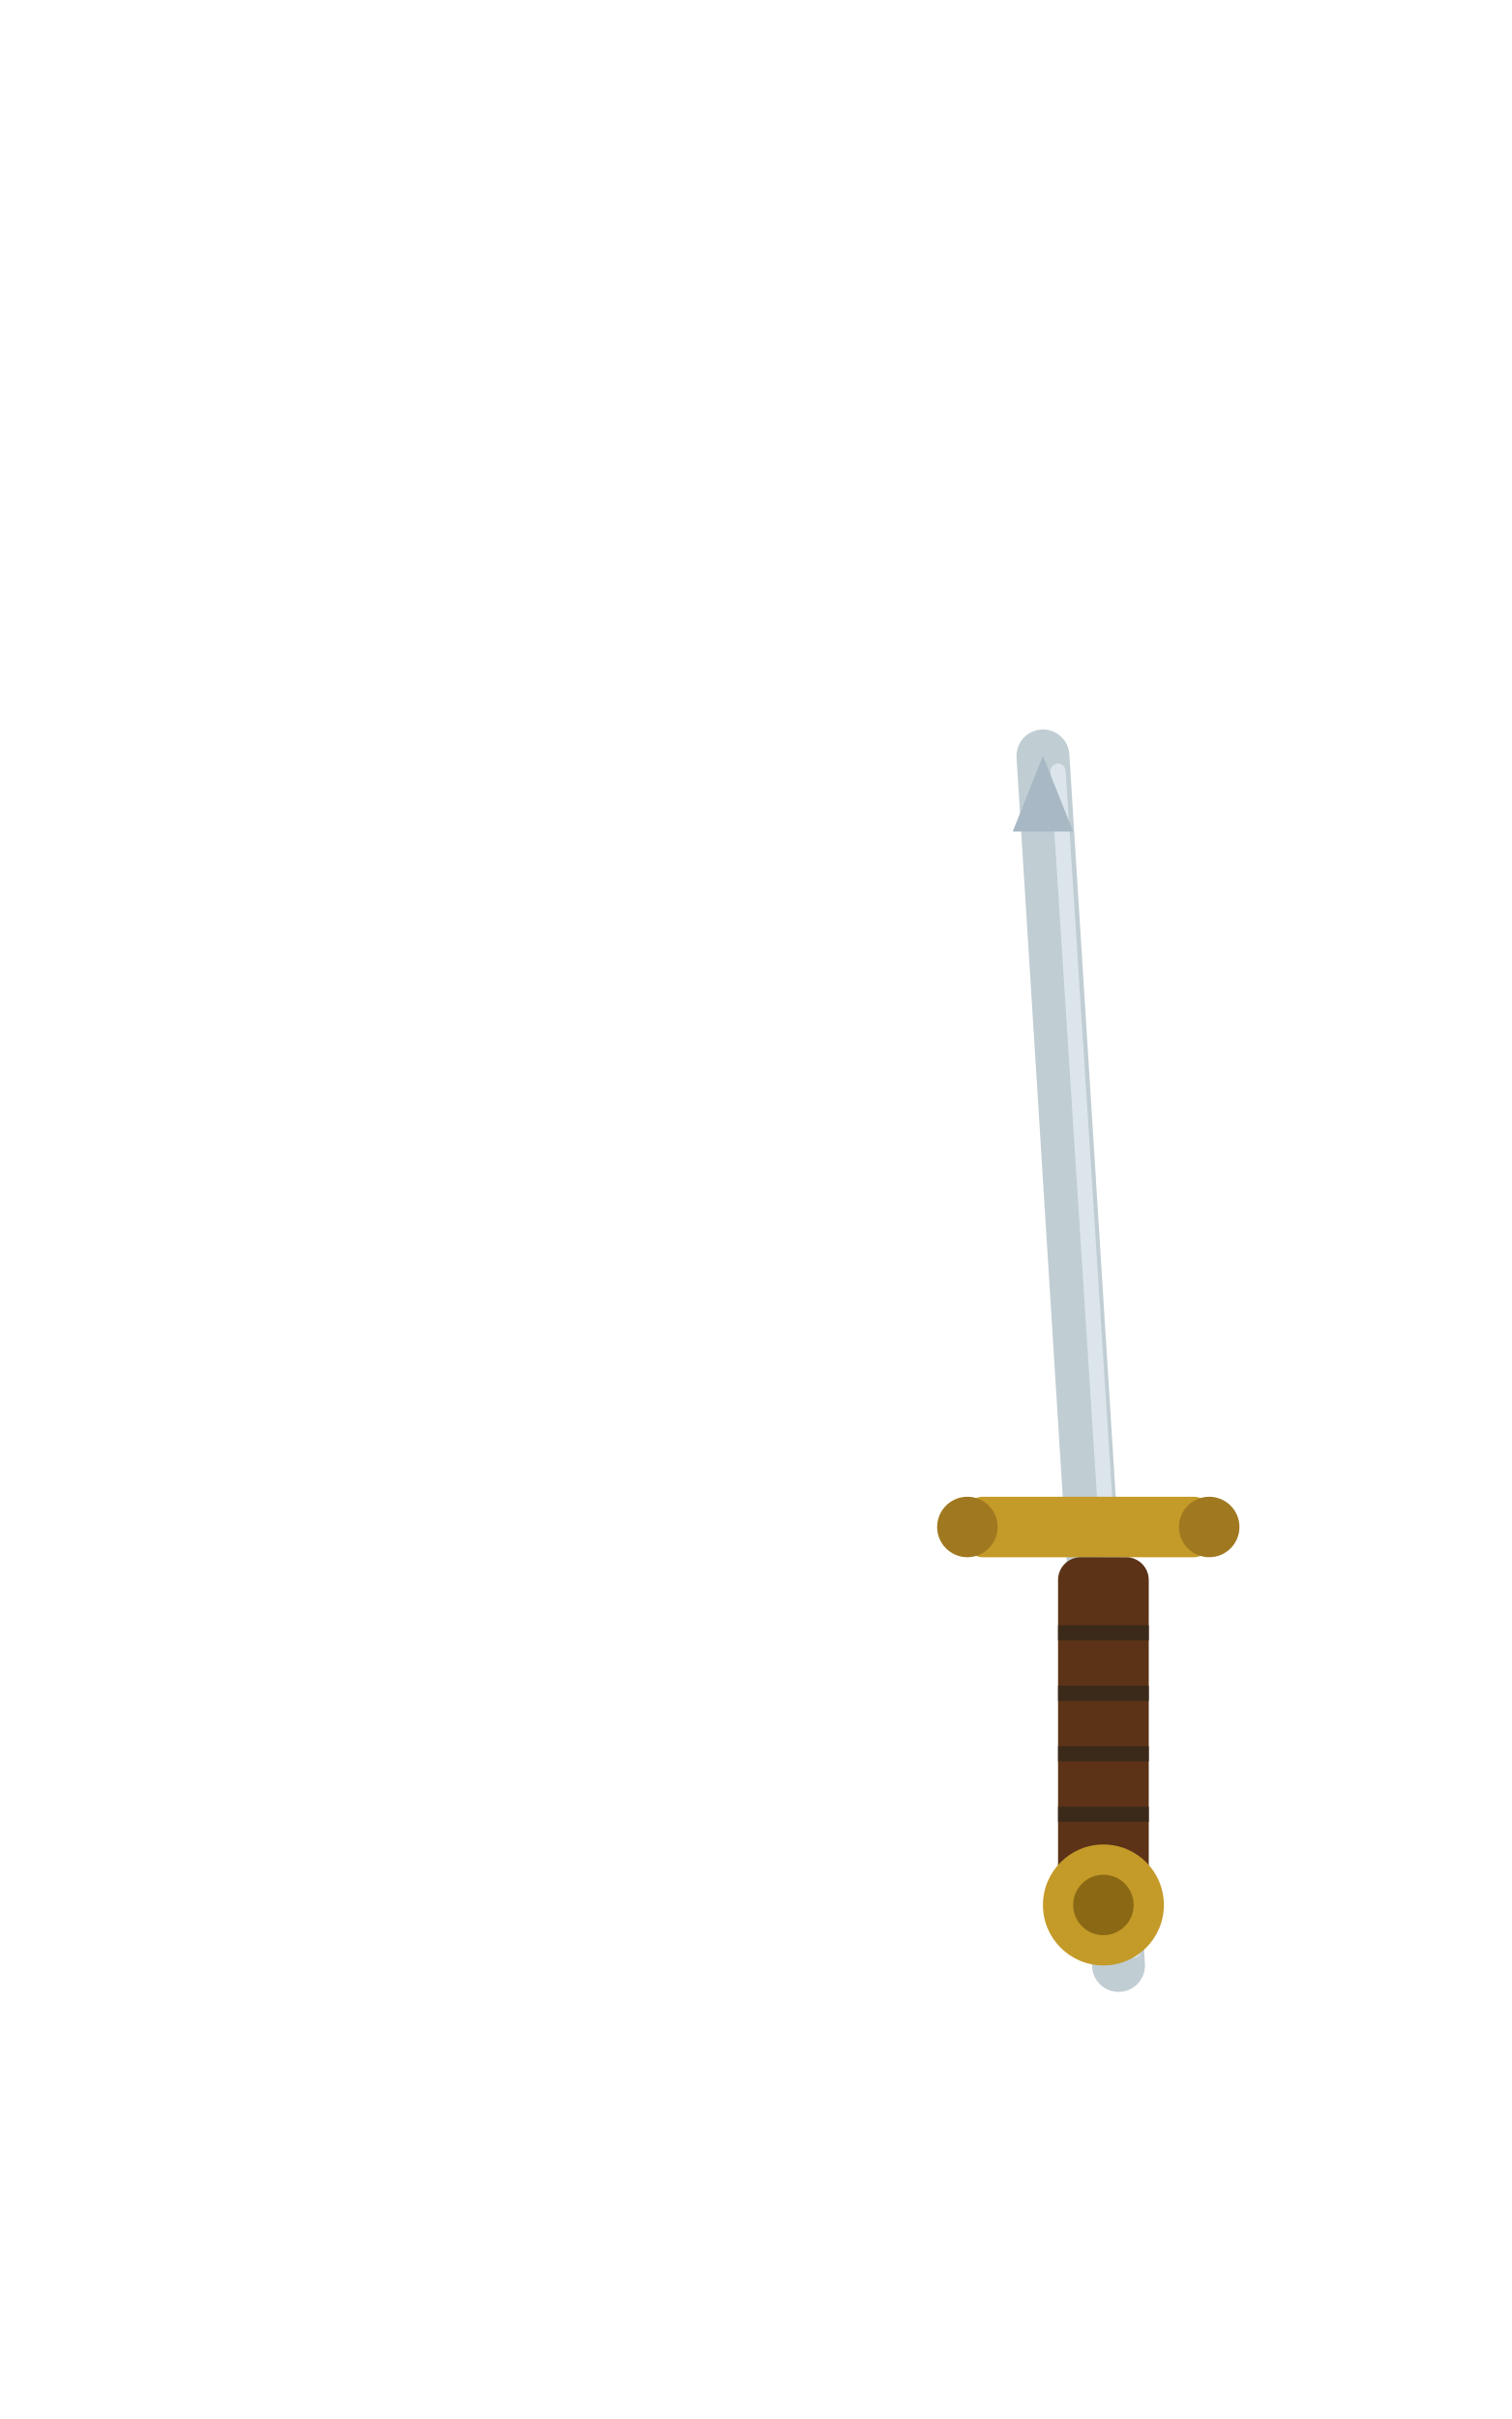
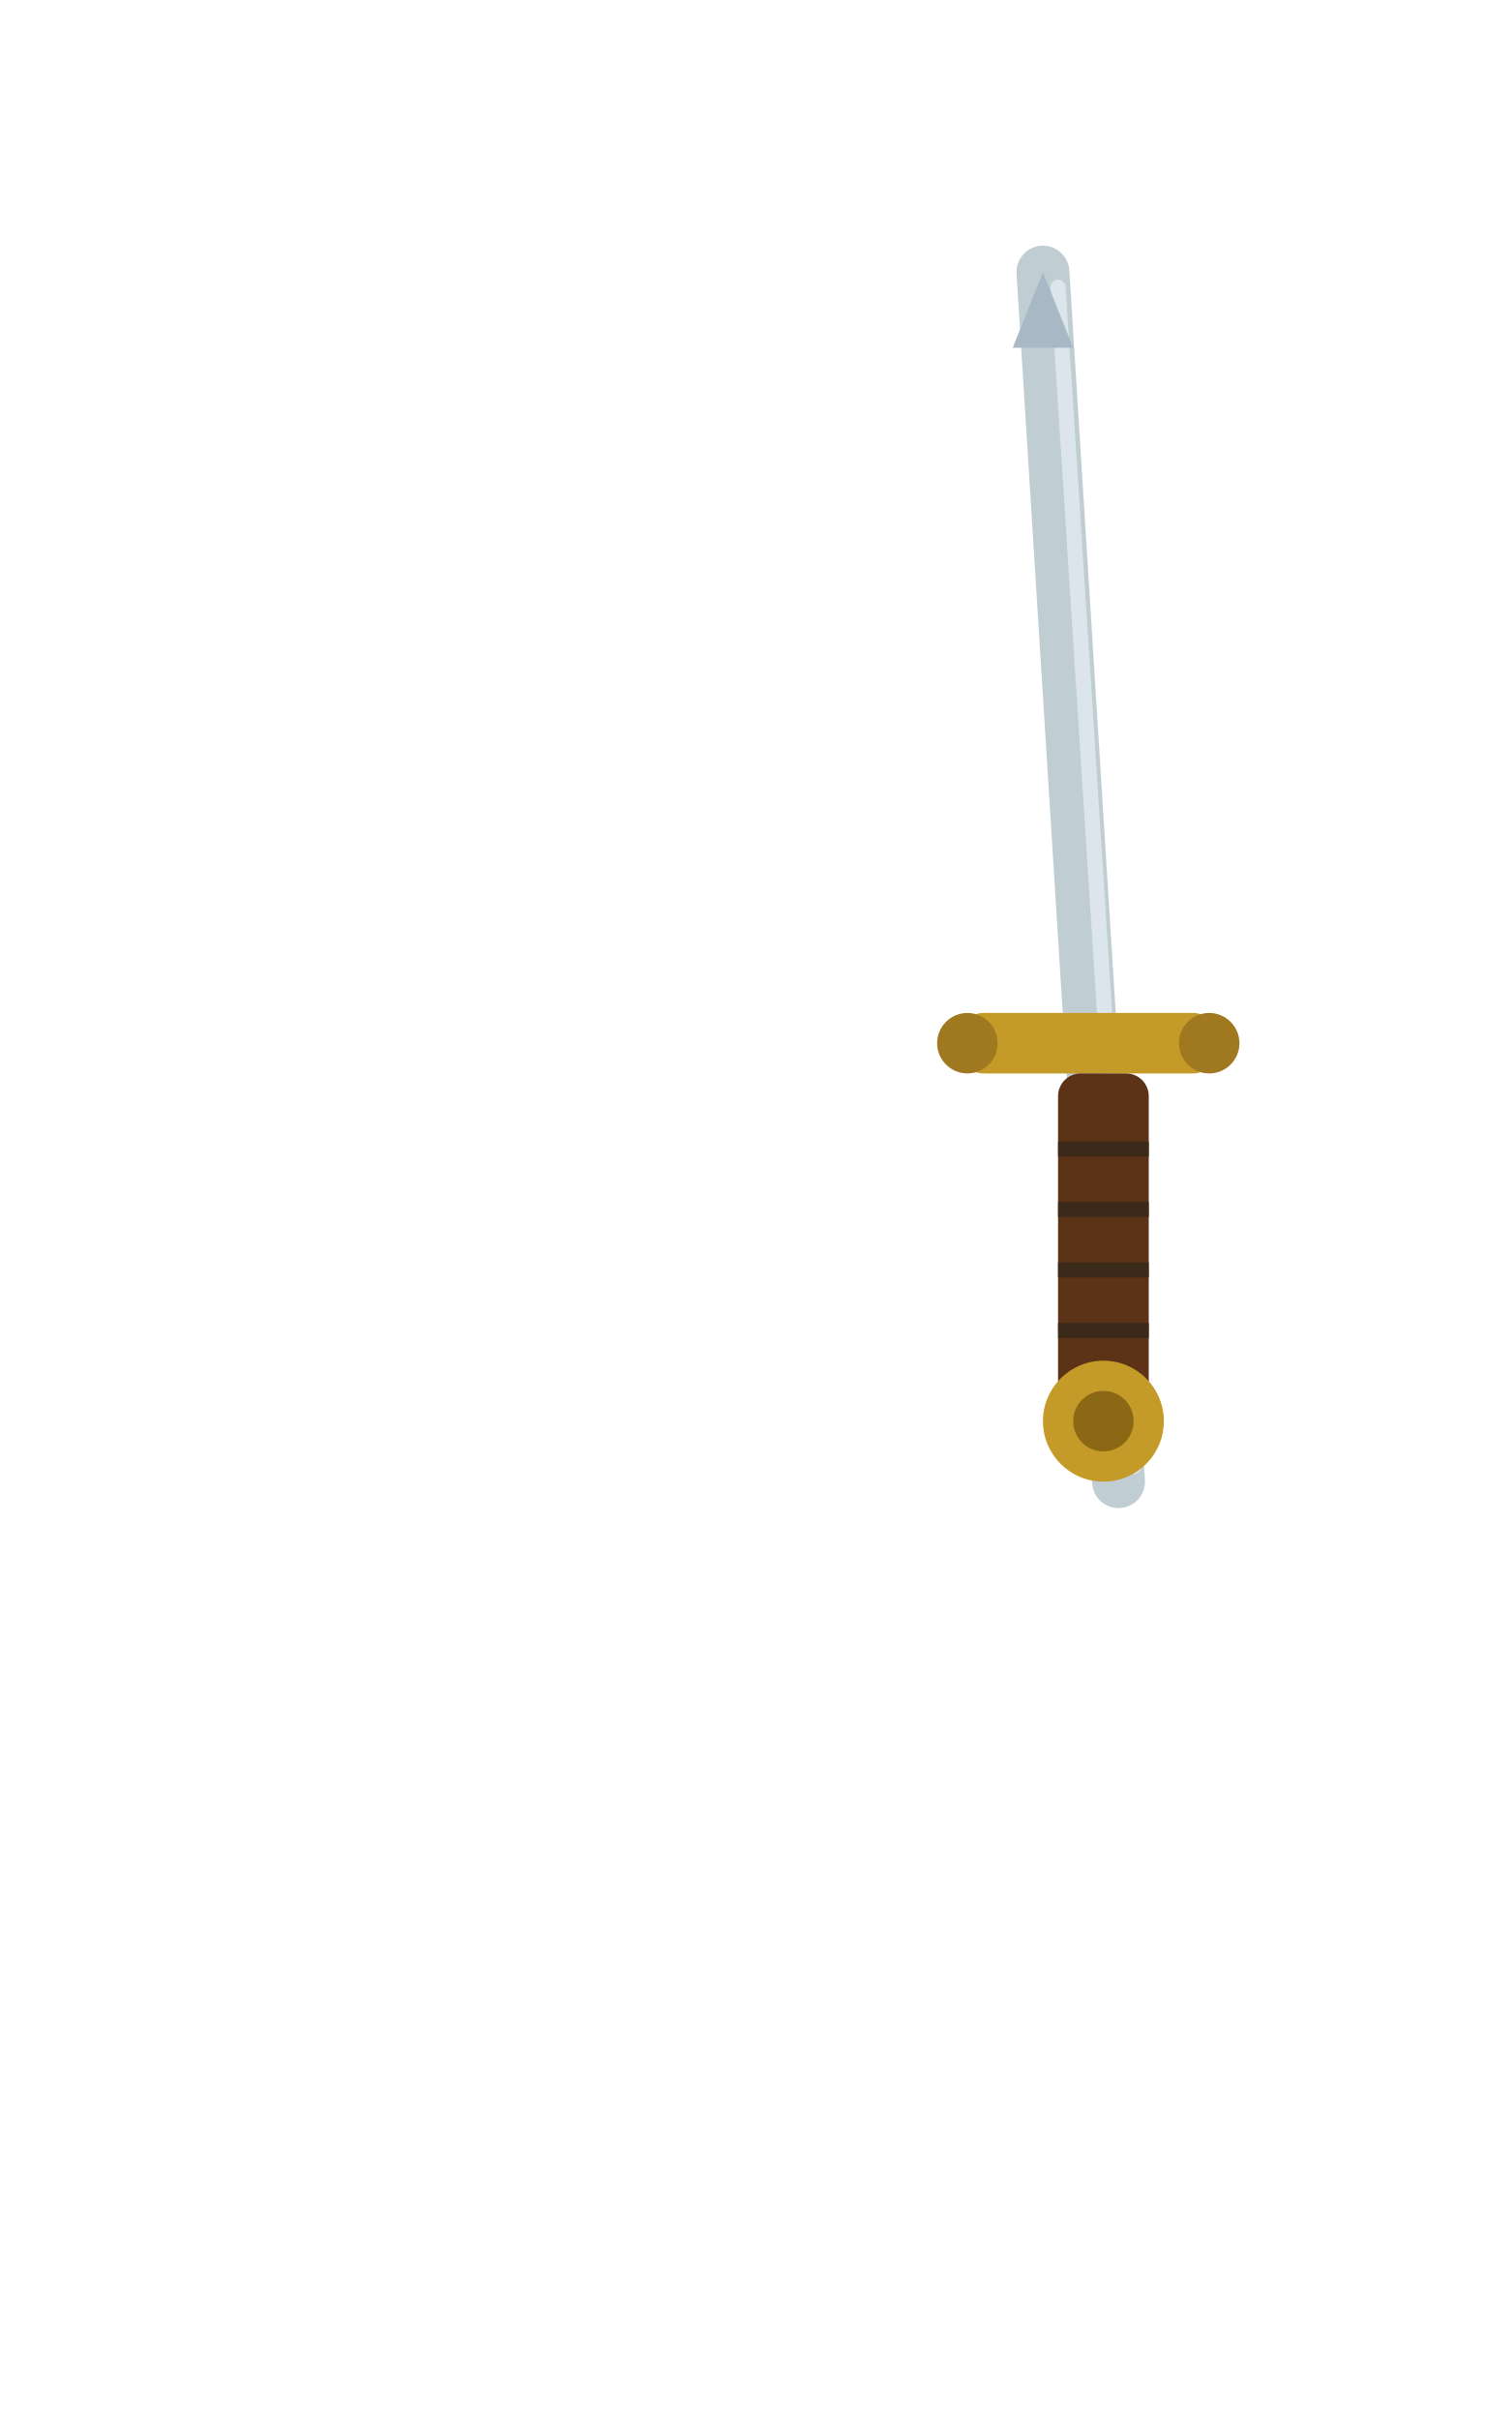
<svg xmlns="http://www.w3.org/2000/svg" viewBox="0 0 200 320" width="200" height="320">
-   <path d="M148 260 L138 100" stroke="#C0CDD3" stroke-width="7" stroke-linecap="round" />
-   <path d="M150 258 L140 102" stroke="#E8F0F5" stroke-width="2" stroke-linecap="round" opacity="0.7" />
-   <polygon points="138,100 134,110 142,110" fill="#A8B8C4" />
-   <rect x="128" y="198" width="32" height="8" fill="#C49A28" rx="2" />
-   <circle cx="128" cy="202" r="4" fill="#A07820" />
-   <circle cx="160" cy="202" r="4" fill="#A07820" />
-   <rect x="140" y="206" width="12" height="44" fill="#5C3317" rx="3" />
-   <line x1="140" y1="216" x2="152" y2="216" stroke="#3B2A1A" stroke-width="2" />
-   <line x1="140" y1="224" x2="152" y2="224" stroke="#3B2A1A" stroke-width="2" />
-   <line x1="140" y1="232" x2="152" y2="232" stroke="#3B2A1A" stroke-width="2" />
-   <line x1="140" y1="240" x2="152" y2="240" stroke="#3B2A1A" stroke-width="2" />
-   <circle cx="146" cy="252" r="8" fill="#C49A28" />
-   <circle cx="146" cy="252" r="4" fill="#8B6914" />
+   <path d="M148 196 L138 36" stroke="#C0CDD3" stroke-width="7" stroke-linecap="round" />
+   <path d="M150 194 L140 38" stroke="#E8F0F5" stroke-width="2" stroke-linecap="round" opacity="0.7" />
+   <polygon points="138,36 134,46 142,46" fill="#A8B8C4" />
+   <rect x="128" y="134" width="32" height="8" fill="#C49A28" rx="2" />
+   <circle cx="128" cy="138" r="4" fill="#A07820" />
+   <circle cx="160" cy="138" r="4" fill="#A07820" />
+   <rect x="140" y="142" width="12" height="44" fill="#5C3317" rx="3" />
+   <line x1="140" y1="152" x2="152" y2="152" stroke="#3B2A1A" stroke-width="2" />
+   <line x1="140" y1="160" x2="152" y2="160" stroke="#3B2A1A" stroke-width="2" />
+   <line x1="140" y1="168" x2="152" y2="168" stroke="#3B2A1A" stroke-width="2" />
+   <line x1="140" y1="176" x2="152" y2="176" stroke="#3B2A1A" stroke-width="2" />
+   <circle cx="146" cy="188" r="8" fill="#C49A28" />
+   <circle cx="146" cy="188" r="4" fill="#8B6914" />
</svg>
